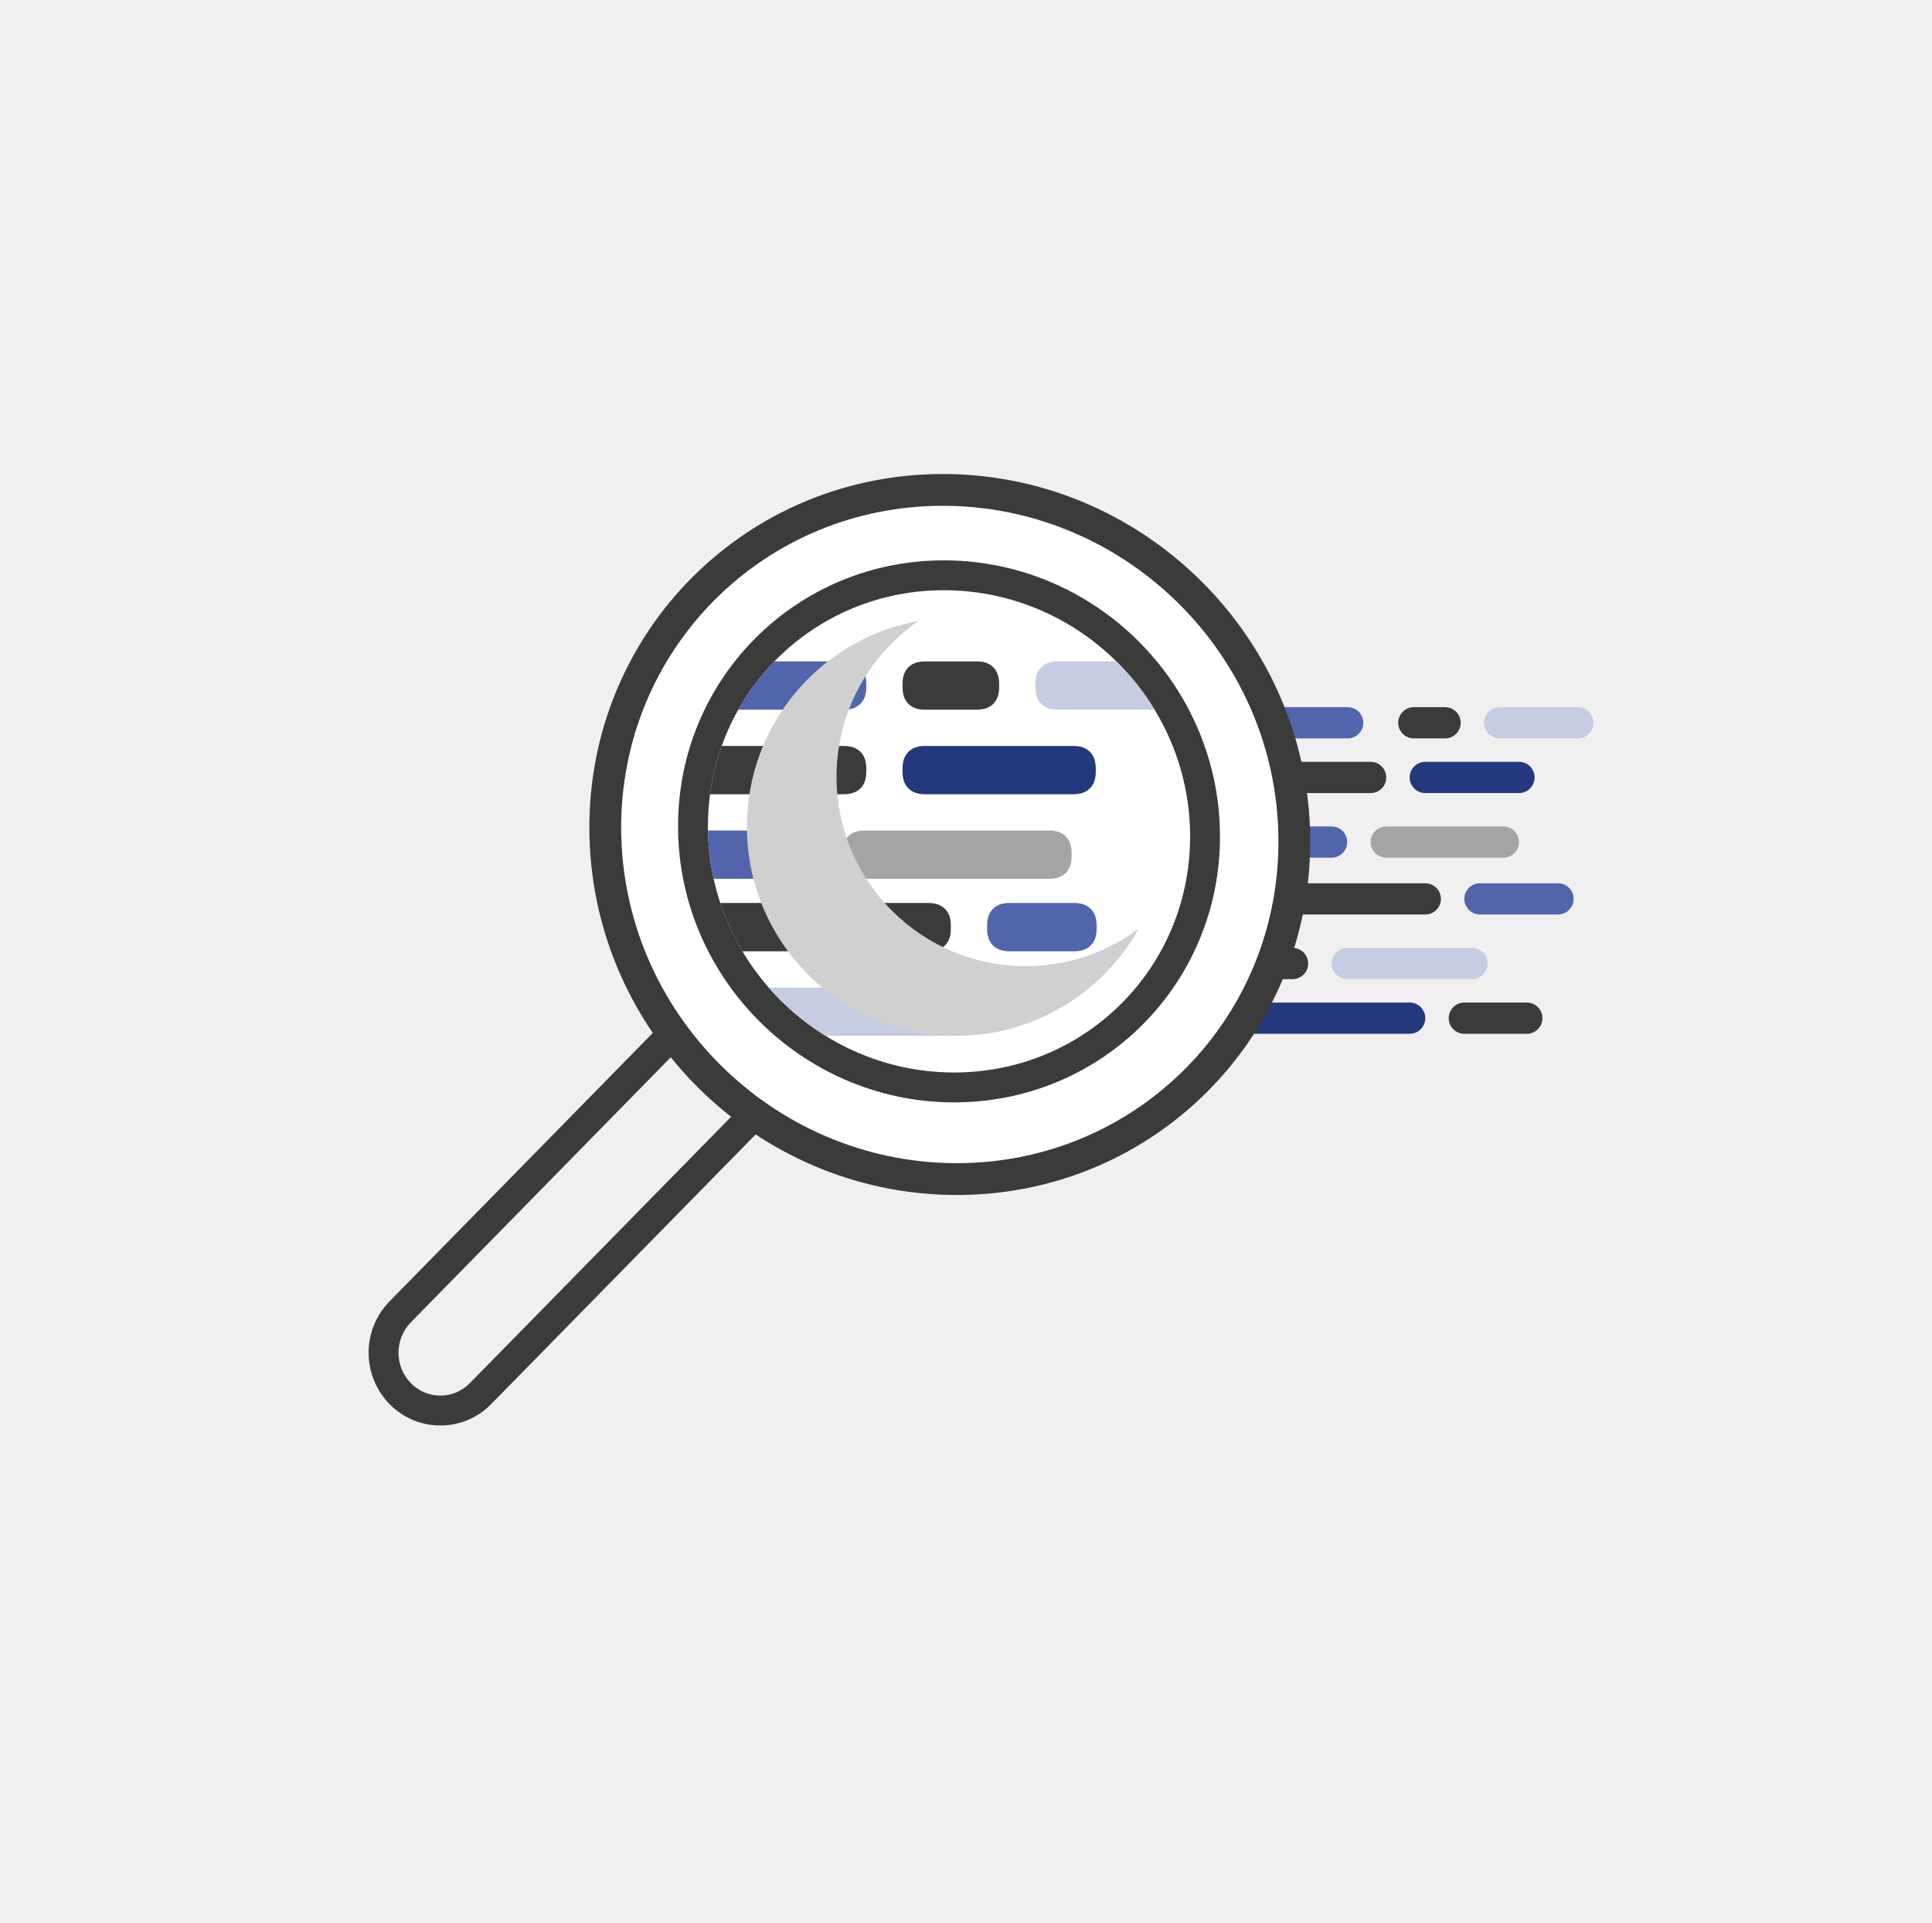
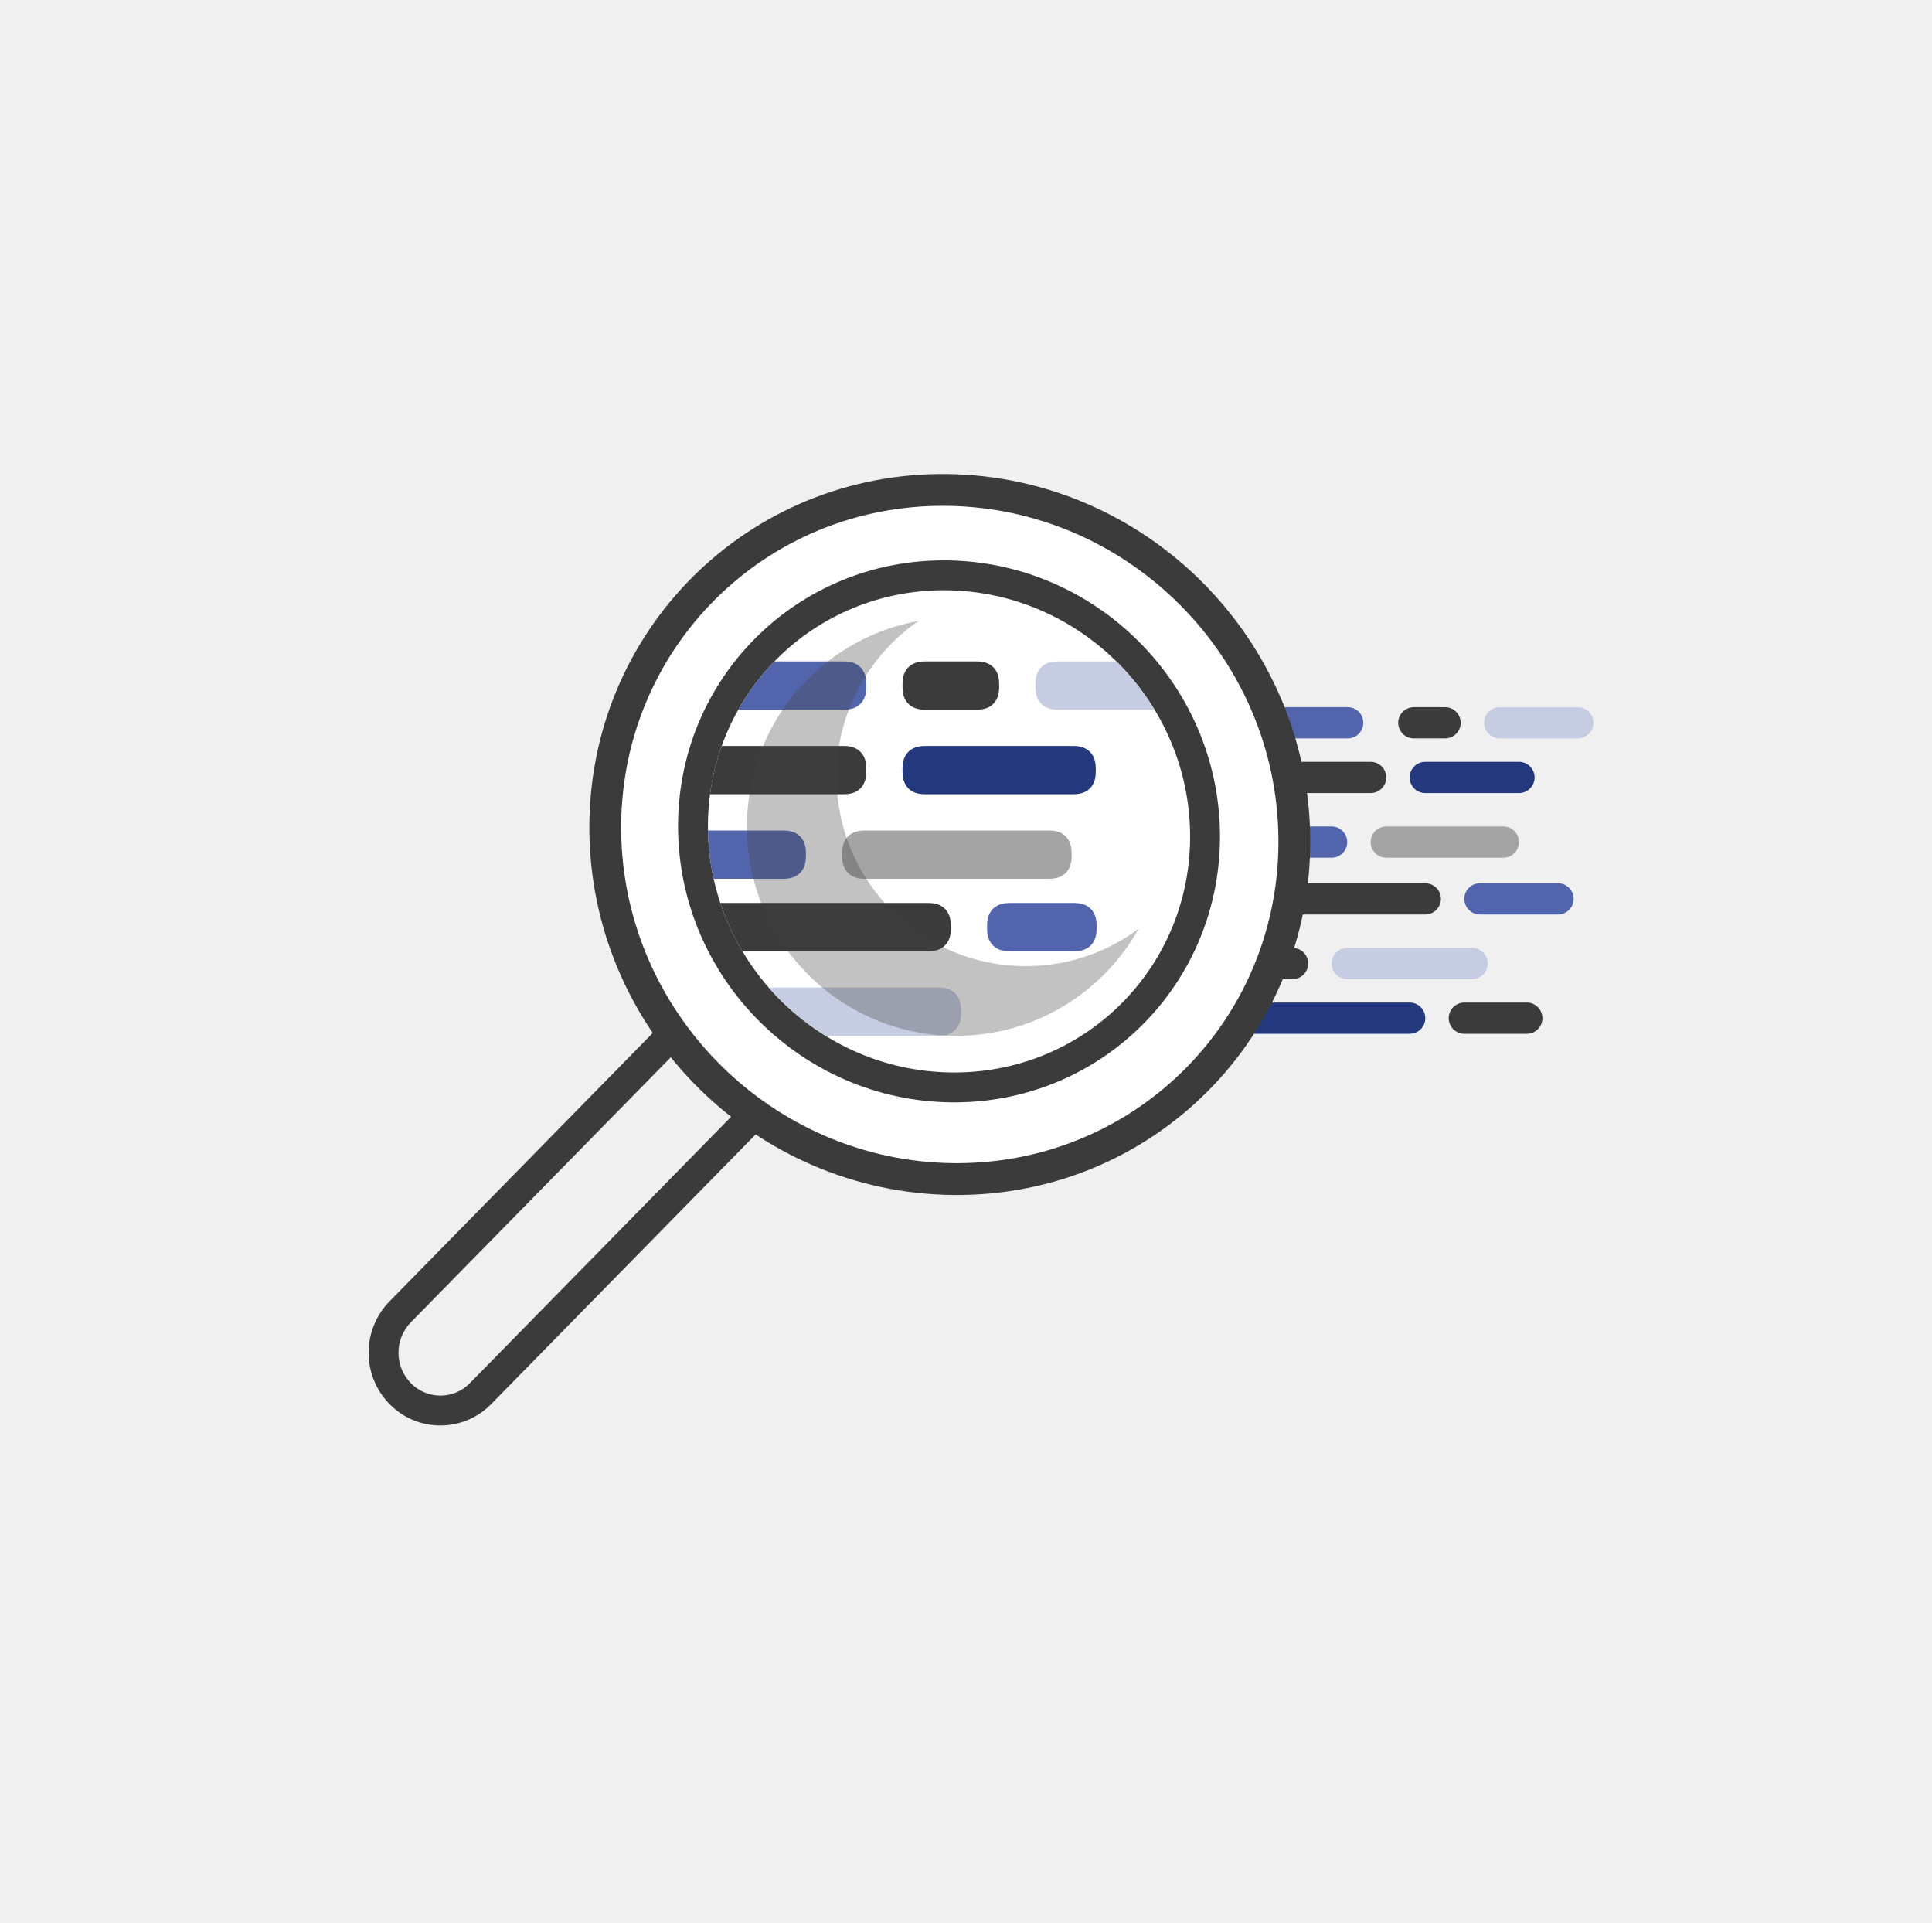
<svg xmlns="http://www.w3.org/2000/svg" xmlns:xlink="http://www.w3.org/1999/xlink" width="194" height="193" viewBox="0 0 194 193">
  <defs>
    <path id="icon_transparency-a" d="M23.951,0.001 C37.321,0.143 48.274,11.097 48.417,24.466 C48.559,37.836 37.836,48.559 24.467,48.416 C11.097,48.274 0.144,37.321 0.001,23.951 C-0.139,10.715 10.369,0.073 23.551,0 L23.951,0.001 Z" />
  </defs>
  <g fill="none" fill-rule="evenodd" transform="translate(33.69 47.589)">
    <path fill="#5265AC" d="M89.878,23.411 L101.638,23.411 C102.504,23.411 103.206,24.113 103.206,24.979 C103.206,25.845 102.504,26.547 101.638,26.547 L89.878,26.547 C89.012,26.547 88.31,25.845 88.31,24.979 C88.31,24.113 89.012,23.411 89.878,23.411 Z" />
    <path fill="#3B3B3B" d="M92.181,41.091 L109.429,41.091 C110.295,41.091 110.997,41.793 110.997,42.659 C110.997,43.525 110.295,44.227 109.429,44.227 L92.181,44.227 C91.315,44.227 90.613,43.525 90.613,42.659 C90.613,41.793 91.315,41.091 92.181,41.091 Z" />
    <path fill="#C6CCE1" d="M101.589,47.579 L114.133,47.579 C114.999,47.579 115.701,48.281 115.701,49.147 C115.701,50.013 114.999,50.715 114.133,50.715 L101.589,50.715 C100.723,50.715 100.021,50.013 100.021,49.147 C100.021,48.281 100.723,47.579 101.589,47.579 Z" />
    <path fill="#3B3B3B" d="M92.181,28.899 L103.941,28.899 C104.807,28.899 105.509,29.601 105.509,30.467 C105.509,31.333 104.807,32.035 103.941,32.035 L92.181,32.035 C91.315,32.035 90.613,31.333 90.613,30.467 C90.613,29.601 91.315,28.899 92.181,28.899 Z" />
    <path fill="#A4A4A4" d="M105.509,35.387 L117.27,35.387 C118.135,35.387 118.838,36.089 118.838,36.955 C118.838,37.821 118.135,38.523 117.27,38.523 L105.509,38.523 C104.643,38.523 103.941,37.821 103.941,36.955 C103.941,36.089 104.643,35.387 105.509,35.387 Z" />
    <path fill="#3B3B3B" d="M92.181,47.579 L96.101,47.579 C96.967,47.579 97.669,48.281 97.669,49.147 C97.669,50.013 96.967,50.715 96.101,50.715 L92.181,50.715 C91.315,50.715 90.613,50.013 90.613,49.147 C90.613,48.281 91.315,47.579 92.181,47.579 Z" />
    <path fill="#5265AC" d="M92.181 35.387L100.021 35.387C100.887 35.387 101.589 36.089 101.589 36.955 101.589 37.821 100.887 38.523 100.021 38.523L92.181 38.523C91.315 38.523 90.613 37.821 90.613 36.955 90.613 36.089 91.315 35.387 92.181 35.387zM114.917 41.091L122.758 41.091C123.624 41.091 124.326 41.793 124.326 42.659 124.326 43.525 123.624 44.227 122.758 44.227L114.917 44.227C114.051 44.227 113.349 43.525 113.349 42.659 113.349 41.793 114.051 41.091 114.917 41.091z" />
    <path fill="#C6CCE1" d="M116.902,23.411 L124.742,23.411 C125.608,23.411 126.31,24.113 126.31,24.979 C126.31,25.845 125.608,26.547 124.742,26.547 L116.902,26.547 C116.036,26.547 115.334,25.845 115.334,24.979 C115.334,24.113 116.036,23.411 116.902,23.411 Z" />
    <path fill="#3B3B3B" d="M108.278,23.411 L111.414,23.411 C112.28,23.411 112.982,24.113 112.982,24.979 C112.982,25.845 112.28,26.547 111.414,26.547 L108.278,26.547 C107.412,26.547 106.71,25.845 106.71,24.979 C106.71,24.113 107.412,23.411 108.278,23.411 Z" />
    <path fill="#24387D" d="M92.181 53.067L107.861 53.067C108.727 53.067 109.429 53.769 109.429 54.635 109.429 55.501 108.727 56.203 107.861 56.203L92.181 56.203C91.315 56.203 90.613 55.501 90.613 54.635 90.613 53.769 91.315 53.067 92.181 53.067zM109.429 28.899L118.838 28.899C119.704 28.899 120.406 29.601 120.406 30.467 120.406 31.333 119.704 32.035 118.838 32.035L109.429 32.035C108.563 32.035 107.861 31.333 107.861 30.467 107.861 29.601 108.563 28.899 109.429 28.899z" />
    <path fill="#3B3B3B" d="M113.349,53.067 L119.622,53.067 C120.488,53.067 121.19,53.769 121.19,54.635 C121.19,55.501 120.488,56.203 119.622,56.203 L113.349,56.203 C112.483,56.203 111.781,55.501 111.781,54.635 C111.781,53.769 112.483,53.067 113.349,53.067 Z" />
    <path fill="#3B3B3B" fill-rule="nonzero" d="M24.081,47.244 L23.945,47.244 C19.989,47.282 16.826,50.506 16.864,54.446 L17.243,93.8 C17.281,97.733 20.391,100.929 24.291,101.102 L24.632,101.109 L24.688,101.109 C28.628,101.071 31.791,97.846 31.753,93.907 L31.374,54.552 C31.335,50.538 28.095,47.291 24.081,47.244 Z M23.958,50.244 L24.046,50.244 C26.428,50.272 28.351,52.199 28.374,54.581 L28.753,93.936 C28.774,96.149 27.052,97.973 24.866,98.102 L24.604,98.109 L24.571,98.109 C22.189,98.081 20.266,96.154 20.243,93.771 L19.864,54.417 C19.842,52.134 21.675,50.266 23.958,50.244 Z" transform="rotate(45 24.309 74.176)" />
    <path fill="#3B3B3B" fill-rule="nonzero" d="M61.366,0.002 C41.351,-0.211 25.279,15.862 25.492,35.876 C25.704,55.838 42.039,72.173 62,72.385 C82.015,72.598 98.087,56.525 97.874,36.511 L97.863,35.913 C97.335,16.224 81.128,0.212 61.366,0.002 Z" transform="rotate(-180 61.683 36.194)" />
    <path fill="#FFF" fill-rule="nonzero" d="M61.332,3.195 C79.556,3.389 94.487,18.32 94.681,36.544 C94.875,54.768 80.258,69.385 62.034,69.191 C43.81,68.997 28.879,54.066 28.685,35.842 C28.493,17.8 42.817,3.294 60.786,3.194 L61.332,3.195 Z" transform="rotate(-180 61.683 36.193)" />
    <path fill="#3B3B3B" fill-rule="nonzero" d="M61.379,8.672 C46.328,8.512 34.237,20.603 34.398,35.654 C34.557,50.656 46.829,62.928 61.831,63.087 C76.882,63.247 88.973,51.157 88.812,36.106 C88.653,21.104 76.381,8.832 61.379,8.672 Z" transform="rotate(-180 61.605 35.88)" />
    <g transform="translate(37.396 11.67)">
      <mask id="icon_transparency-b" fill="#fff">
        <use xlink:href="#icon_transparency-a" />
      </mask>
      <use fill="#FFF" fill-rule="nonzero" transform="rotate(-180 24.209 24.209)" xlink:href="#icon_transparency-a" />
      <path fill="#5265AC" d="M-4.853,7.144 L13.616,7.144 C14.175,7.144 14.554,7.237 14.88,7.411 C15.206,7.585 15.461,7.841 15.636,8.167 C15.81,8.493 15.903,8.871 15.903,9.431 L15.903,9.708 C15.903,10.267 15.81,10.646 15.636,10.972 C15.461,11.298 15.206,11.553 14.88,11.728 C14.554,11.902 14.175,11.995 13.616,11.995 L-4.853,11.995 C-5.412,11.995 -5.791,11.902 -6.117,11.728 C-6.443,11.553 -6.698,11.298 -6.873,10.972 C-7.047,10.646 -7.14,10.267 -7.14,9.708 L-7.14,9.431 C-7.14,8.871 -7.047,8.493 -6.873,8.167 C-6.698,7.841 -6.443,7.585 -6.117,7.411 C-5.791,7.237 -5.412,7.144 -4.853,7.144 Z" mask="url(#icon_transparency-b)" />
      <path fill="#3B3B3B" d="M-4.853,31.399 L22.105,31.399 C22.664,31.399 23.043,31.492 23.369,31.666 C23.695,31.841 23.951,32.096 24.125,32.422 C24.299,32.748 24.392,33.127 24.392,33.686 L24.392,33.963 C24.392,34.522 24.299,34.901 24.125,35.227 C23.951,35.553 23.695,35.809 23.369,35.983 C23.043,36.157 22.664,36.25 22.105,36.25 L-4.853,36.25 C-5.412,36.25 -5.791,36.157 -6.117,35.983 C-6.443,35.809 -6.698,35.553 -6.873,35.227 C-7.047,34.901 -7.14,34.522 -7.14,33.963 L-7.14,33.686 C-7.14,33.127 -7.047,32.748 -6.873,32.422 C-6.698,32.096 -6.443,31.841 -6.117,31.666 C-5.791,31.492 -5.412,31.399 -4.853,31.399 Z" mask="url(#icon_transparency-b)" />
      <path fill="#C6CCE1" d="M6.701,39.888 L23.126,39.888 C23.686,39.888 24.064,39.981 24.39,40.156 C24.716,40.33 24.972,40.586 25.146,40.912 C25.321,41.238 25.413,41.616 25.413,42.176 L25.413,42.452 C25.413,43.012 25.321,43.39 25.146,43.716 C24.972,44.042 24.716,44.298 24.39,44.472 C24.064,44.647 23.686,44.74 23.126,44.74 L6.701,44.74 C6.141,44.74 5.762,44.647 5.437,44.472 C5.111,44.298 4.855,44.042 4.681,43.716 C4.506,43.39 4.413,43.012 4.413,42.452 L4.413,42.176 C4.413,41.616 4.506,41.238 4.681,40.912 C4.855,40.586 5.111,40.33 5.437,40.156 C5.762,39.981 6.141,39.888 6.701,39.888 Z" mask="url(#icon_transparency-b)" />
      <path fill="#3B3B3B" d="M-4.853,15.633 L13.616,15.633 C14.175,15.633 14.554,15.726 14.88,15.9 C15.206,16.075 15.461,16.33 15.636,16.656 C15.81,16.982 15.903,17.361 15.903,17.92 L15.903,18.197 C15.903,18.757 15.81,19.135 15.636,19.461 C15.461,19.787 15.206,20.043 14.88,20.217 C14.554,20.391 14.175,20.484 13.616,20.484 L-4.853,20.484 C-5.412,20.484 -5.791,20.391 -6.117,20.217 C-6.443,20.043 -6.698,19.787 -6.873,19.461 C-7.047,19.135 -7.14,18.757 -7.14,18.197 L-7.14,17.92 C-7.14,17.361 -7.047,16.982 -6.873,16.656 C-6.698,16.33 -6.443,16.075 -6.117,15.9 C-5.791,15.726 -5.412,15.633 -4.853,15.633 Z" mask="url(#icon_transparency-b)" />
      <path fill="#A4A4A4" d="M15.764,24.123 L34.233,24.123 C34.792,24.123 35.171,24.215 35.497,24.39 C35.823,24.564 36.078,24.82 36.253,25.146 C36.427,25.472 36.52,25.85 36.52,26.41 L36.52,26.686 C36.52,27.246 36.427,27.624 36.253,27.95 C36.078,28.276 35.823,28.532 35.497,28.706 C35.171,28.881 34.792,28.974 34.233,28.974 L15.764,28.974 C15.205,28.974 14.826,28.881 14.5,28.706 C14.174,28.532 13.919,28.276 13.744,27.95 C13.57,27.624 13.477,27.246 13.477,26.686 L13.477,26.41 C13.477,25.85 13.57,25.472 13.744,25.146 C13.919,24.82 14.174,24.564 14.5,24.39 C14.826,24.215 15.205,24.123 15.764,24.123 Z" mask="url(#icon_transparency-b)" />
      <path fill="#3B3B3B" d="M-5.853,39.888 L0.488,39.888 C1.047,39.888 1.426,39.981 1.752,40.156 C2.078,40.33 2.334,40.586 2.508,40.912 C2.682,41.238 2.775,41.616 2.775,42.176 L2.775,42.452 C2.775,43.012 2.682,43.39 2.508,43.716 C2.334,44.042 2.078,44.298 1.752,44.472 C1.426,44.647 1.047,44.74 0.488,44.74 L-5.853,44.74 C-6.412,44.74 -6.791,44.647 -7.117,44.472 C-7.443,44.298 -7.698,44.042 -7.873,43.716 C-8.047,43.39 -8.14,43.012 -8.14,42.452 L-8.14,42.176 C-8.14,41.616 -8.047,41.238 -7.873,40.912 C-7.698,40.586 -7.443,40.33 -7.117,40.156 C-6.791,39.981 -6.412,39.888 -5.853,39.888 Z" mask="url(#icon_transparency-b)" />
      <path fill="#5265AC" d="M-4.853 24.123L7.552 24.123C8.111 24.123 8.49 24.215 8.816 24.39 9.142 24.564 9.397 24.82 9.572 25.146 9.746 25.472 9.839 25.85 9.839 26.41L9.839 26.686C9.839 27.246 9.746 27.624 9.572 27.95 9.397 28.276 9.142 28.532 8.816 28.706 8.49 28.881 8.111 28.974 7.552 28.974L-4.853 28.974C-5.412 28.974-5.791 28.881-6.117 28.706-6.443 28.532-6.698 28.276-6.873 27.95-7.047 27.624-7.14 27.246-7.14 26.686L-7.14 26.41C-7.14 25.85-7.047 25.472-6.873 25.146-6.698 24.82-6.443 24.564-6.117 24.39-5.791 24.215-5.412 24.123-4.853 24.123zM30.318 31.399L36.743 31.399C37.303 31.399 37.681 31.492 38.007 31.666 38.333 31.841 38.589 32.096 38.763 32.422 38.938 32.748 39.03 33.127 39.03 33.686L39.03 33.963C39.03 34.522 38.938 34.901 38.763 35.227 38.589 35.553 38.333 35.809 38.007 35.983 37.681 36.157 37.303 36.25 36.743 36.25L30.318 36.25C29.758 36.25 29.379 36.157 29.054 35.983 28.728 35.809 28.472 35.553 28.298 35.227 28.123 34.901 28.03 34.522 28.03 33.963L28.03 33.686C28.03 33.127 28.123 32.748 28.298 32.422 28.472 32.096 28.728 31.841 29.054 31.666 29.379 31.492 29.758 31.399 30.318 31.399z" mask="url(#icon_transparency-b)" />
      <path fill="#C6CCE1" d="M35.169,7.144 L47.573,7.144 C48.132,7.144 48.511,7.237 48.837,7.411 C49.163,7.585 49.419,7.841 49.593,8.167 C49.767,8.493 49.86,8.871 49.86,9.431 L49.86,9.708 C49.86,10.267 49.767,10.646 49.593,10.972 C49.419,11.298 49.163,11.553 48.837,11.728 C48.511,11.902 48.132,11.995 47.573,11.995 L35.169,11.995 C34.609,11.995 34.231,11.902 33.905,11.728 C33.579,11.553 33.323,11.298 33.149,10.972 C32.974,10.646 32.881,10.267 32.881,9.708 L32.881,9.431 C32.881,8.871 32.974,8.493 33.149,8.167 C33.323,7.841 33.579,7.585 33.905,7.411 C34.231,7.237 34.609,7.144 35.169,7.144 Z" mask="url(#icon_transparency-b)" />
      <path fill="#3B3B3B" d="M21.828,7.144 L26.956,7.144 C27.515,7.144 27.894,7.237 28.22,7.411 C28.546,7.585 28.802,7.841 28.976,8.167 C29.15,8.493 29.243,8.871 29.243,9.431 L29.243,9.708 C29.243,10.267 29.15,10.646 28.976,10.972 C28.802,11.298 28.546,11.553 28.22,11.728 C27.894,11.902 27.515,11.995 26.956,11.995 L21.828,11.995 C21.269,11.995 20.89,11.902 20.564,11.728 C20.238,11.553 19.982,11.298 19.808,10.972 C19.634,10.646 19.541,10.267 19.541,9.708 L19.541,9.431 C19.541,8.871 19.634,8.493 19.808,8.167 C19.982,7.841 20.238,7.585 20.564,7.411 C20.89,7.237 21.269,7.144 21.828,7.144 Z" mask="url(#icon_transparency-b)" />
      <path fill="#24387D" d="M-4.853 48.378L19.679 48.378C20.239 48.378 20.618 48.471 20.943 48.645 21.269 48.819 21.525 49.075 21.699 49.401 21.874 49.727 21.967 50.106 21.967 50.665L21.967 50.942C21.967 51.501 21.874 51.88 21.699 52.206 21.525 52.532 21.269 52.787 20.943 52.962 20.618 53.136 20.239 53.229 19.679 53.229L-4.853 53.229C-5.412 53.229-5.791 53.136-6.117 52.962-6.443 52.787-6.698 52.532-6.873 52.206-7.047 51.88-7.14 51.501-7.14 50.942L-7.14 50.665C-7.14 50.106-7.047 49.727-6.873 49.401-6.698 49.075-6.443 48.819-6.117 48.645-5.791 48.471-5.412 48.378-4.853 48.378zM21.828 15.633L36.658 15.633C37.218 15.633 37.596 15.726 37.922 15.9 38.248 16.075 38.504 16.33 38.678 16.656 38.852 16.982 38.945 17.361 38.945 17.92L38.945 18.197C38.945 18.757 38.852 19.135 38.678 19.461 38.504 19.787 38.248 20.043 37.922 20.217 37.596 20.391 37.218 20.484 36.658 20.484L21.828 20.484C21.269 20.484 20.89 20.391 20.564 20.217 20.238 20.043 19.982 19.787 19.808 19.461 19.634 19.135 19.541 18.757 19.541 18.197L19.541 17.92C19.541 17.361 19.634 16.982 19.808 16.656 19.982 16.33 20.238 16.075 20.564 15.9 20.89 15.726 21.269 15.633 21.828 15.633z" mask="url(#icon_transparency-b)" />
      <path fill="#3B3B3B" d="M27.892,48.378 L37.871,48.378 C38.43,48.378 38.809,48.471 39.135,48.645 C39.461,48.819 39.717,49.075 39.891,49.401 C40.065,49.727 40.158,50.106 40.158,50.665 L40.158,50.942 C40.158,51.501 40.065,51.88 39.891,52.206 C39.717,52.532 39.461,52.787 39.135,52.962 C38.809,53.136 38.43,53.229 37.871,53.229 L27.892,53.229 C27.333,53.229 26.954,53.136 26.628,52.962 C26.302,52.787 26.046,52.532 25.872,52.206 C25.698,51.88 25.605,51.501 25.605,50.942 L25.605,50.665 C25.605,50.106 25.698,49.727 25.872,49.401 C26.046,49.075 26.302,48.819 26.628,48.645 C26.954,48.471 27.333,48.378 27.892,48.378 Z" mask="url(#icon_transparency-b)" />
    </g>
-     <path fill="#D0D0D0" d="M50.31,30.411 C50.31,40.904 58.817,49.411 69.31,49.411 C73.557,49.411 77.478,48.018 80.642,45.663 C77.047,52.077 70.185,56.411 62.31,56.411 C50.712,56.411 41.31,47.009 41.31,35.411 C41.31,25.094 48.749,16.515 58.556,14.746 C53.576,18.171 50.31,23.909 50.31,30.411 Z" style="mix-blend-mode:normal" />
+     <path fill="#444" fill-opacity=".321" d="M50.31,30.411 C50.31,40.904 58.817,49.411 69.31,49.411 C73.557,49.411 77.478,48.018 80.642,45.663 C77.047,52.077 70.185,56.411 62.31,56.411 C50.712,56.411 41.31,47.009 41.31,35.411 C41.31,25.094 48.749,16.515 58.556,14.746 C53.576,18.171 50.31,23.909 50.31,30.411 Z" />
  </g>
</svg>
